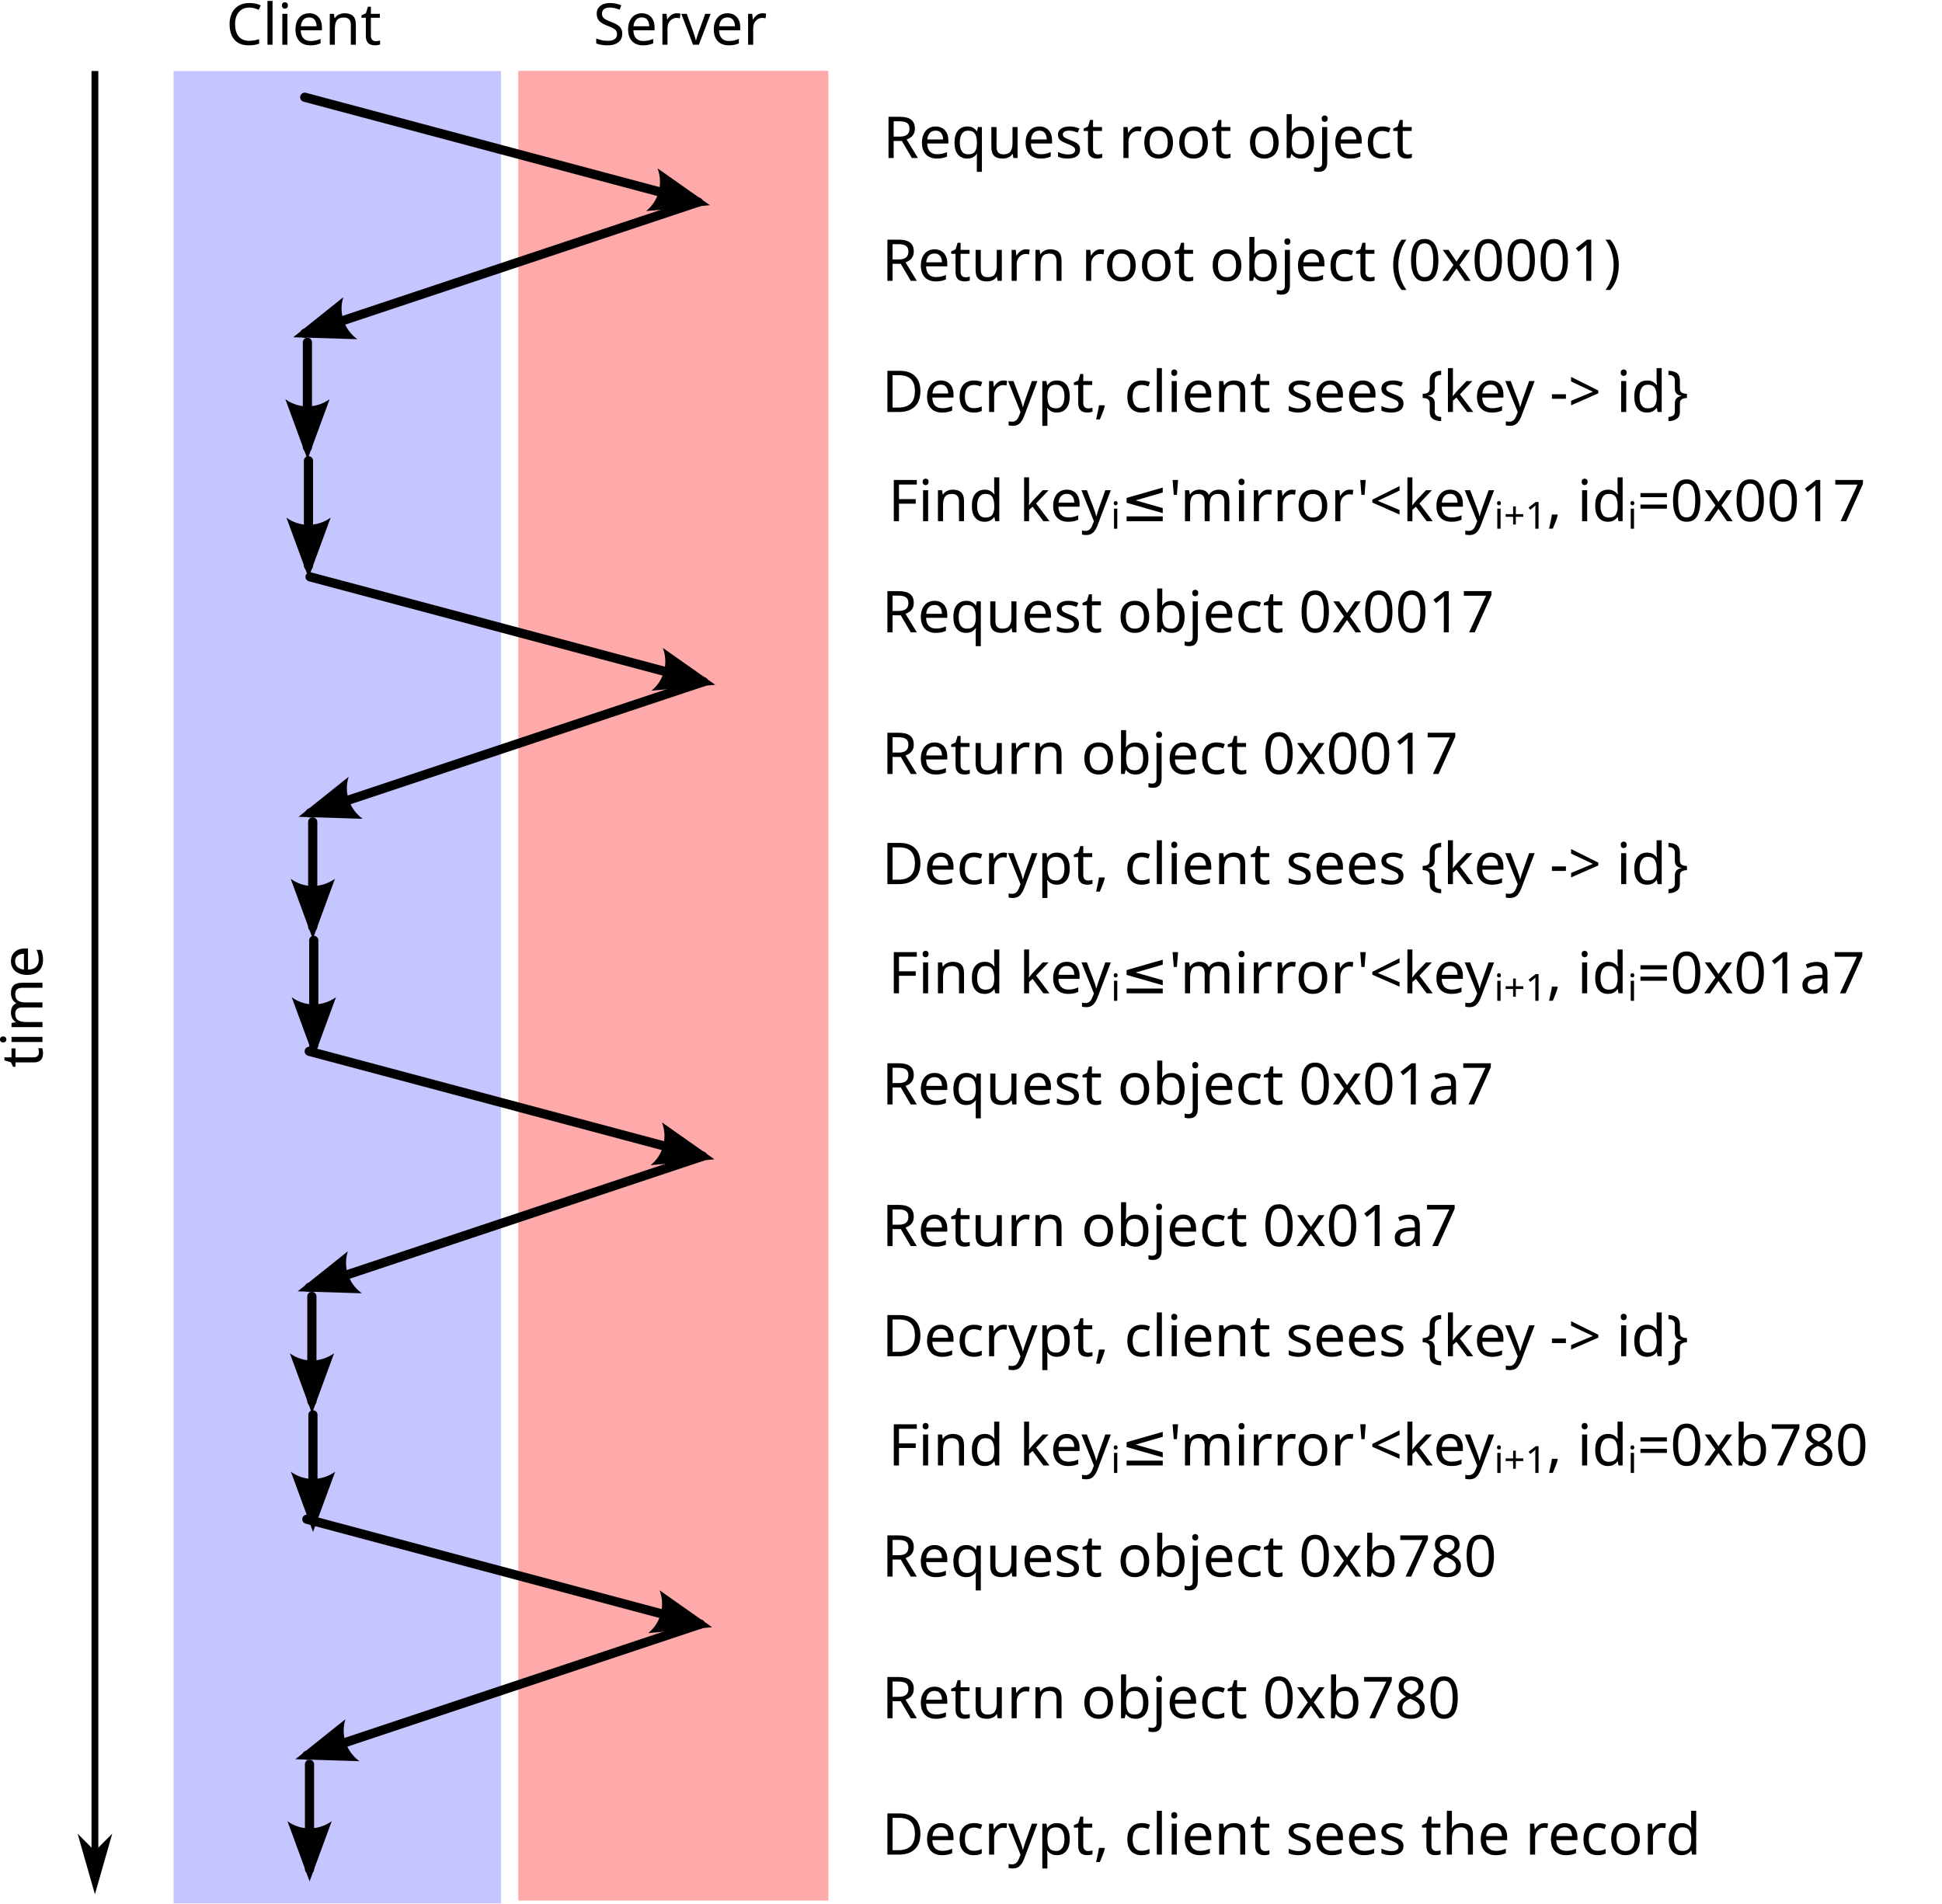
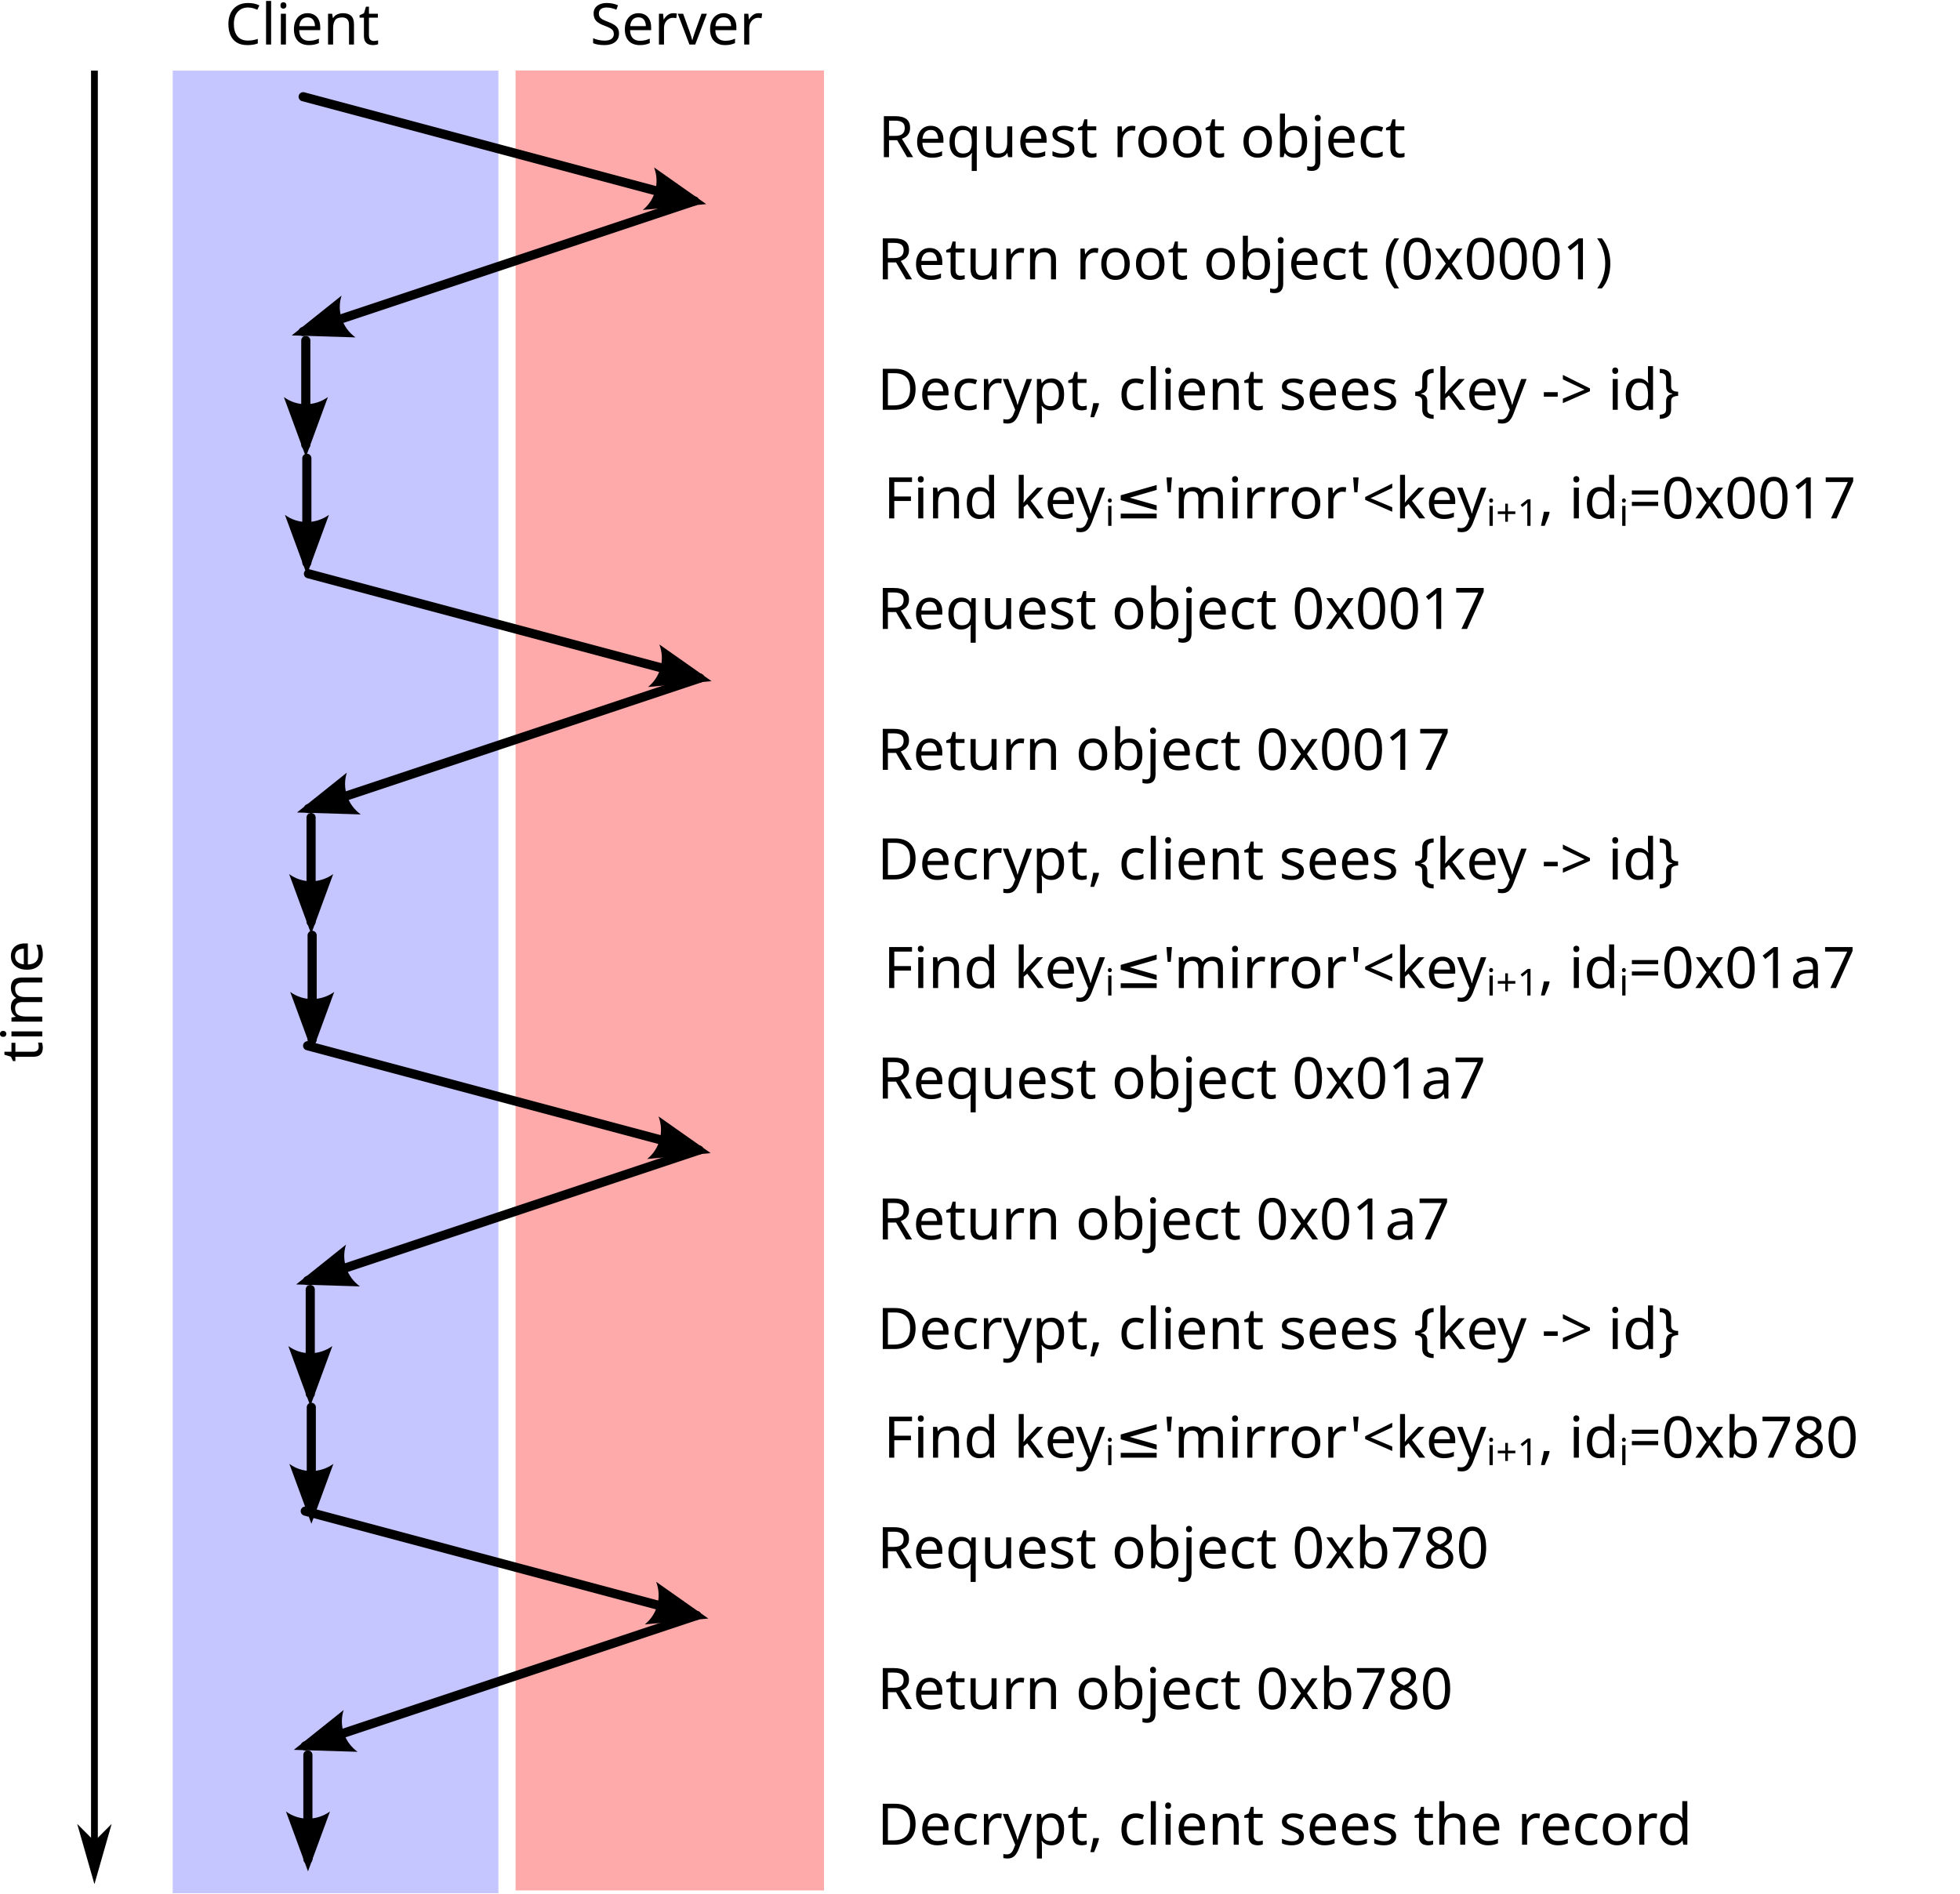
- <svg xmlns="http://www.w3.org/2000/svg" width="740.409" height="725.656" id="svg2" version="1.1">
+ <svg xmlns="http://www.w3.org/2000/svg" width="751.194" height="725.656" id="svg2" version="1.1">
  <defs id="defs4">
    <marker orient="auto" refY="0" refX="0" id="DotM" style="overflow:visible">
      <path id="path3854" d="m -2.5,-1 c 0,2.76 -2.24,5 -5,5 -2.76,0 -5,-2.24 -5,-5 0,-2.76 2.24,-5 5,-5 2.76,0 5,2.24 5,5 z" style="fill-rule:evenodd;stroke:#000000;stroke-width:1pt" transform="matrix(0.4,0,0,0.4,2.96,0.4)" />
    </marker>
    <marker orient="auto" refY="0" refX="0" id="Arrow2Mend" style="overflow:visible">
      <path id="path3817" style="fill-rule:evenodd;stroke-width:0.625;stroke-linejoin:round" d="M 8.719,4.034 -2.207,0.016 8.719,-4.002 c -1.745,2.372 -1.735,5.617 -6e-7,8.035 z" transform="scale(-0.6,-0.6)" />
    </marker>
    <marker orient="auto" refY="0" refX="0" id="Arrow1Mend" style="overflow:visible">
-       <path id="path3799" d="M 0,0 5,-5 -12.5,0 5,5 0,0 z" style="fill-rule:evenodd;stroke:#000000;stroke-width:1pt" transform="matrix(-0.4,0,0,-0.4,-4,0)" />
+       <path id="path3799" d="M 0,0 5,-5 -12.5,0 5,5 0,0 Z" style="fill-rule:evenodd;stroke:#000000;stroke-width:1pt" transform="matrix(-0.4,0,0,-0.4,-4,0)" />
    </marker>
    <marker orient="auto" refY="0" refX="0" id="Arrow2Mend-9" style="overflow:visible">
      <path id="path3817-5" style="fill-rule:evenodd;stroke-width:0.625;stroke-linejoin:round" d="M 8.719,4.034 -2.207,0.016 8.719,-4.002 c -1.745,2.372 -1.735,5.617 -6e-7,8.035 z" transform="scale(-0.6,-0.6)" />
    </marker>
    <marker orient="auto" refY="0" refX="0" id="Arrow2Mend-7" style="overflow:visible">
      <path id="path3817-6" style="fill-rule:evenodd;stroke-width:0.625;stroke-linejoin:round" d="M 8.719,4.034 -2.207,0.016 8.719,-4.002 c -1.745,2.372 -1.735,5.617 -6e-7,8.035 z" transform="scale(-0.6,-0.6)" />
    </marker>
    <marker orient="auto" refY="0" refX="0" id="marker5783" style="overflow:visible">
      <path id="path5785" style="fill-rule:evenodd;stroke-width:0.625;stroke-linejoin:round" d="M 8.719,4.034 -2.207,0.016 8.719,-4.002 c -1.745,2.372 -1.735,5.617 -6e-7,8.035 z" transform="scale(-0.6,-0.6)" />
    </marker>
    <marker orient="auto" refY="0" refX="0" id="Arrow2Mend-8" style="overflow:visible">
      <path id="path3817-1" style="fill-rule:evenodd;stroke-width:0.625;stroke-linejoin:round" d="M 8.719,4.034 -2.207,0.016 8.719,-4.002 c -1.745,2.372 -1.735,5.617 -6e-7,8.035 z" transform="scale(-0.6,-0.6)" />
    </marker>
    <marker orient="auto" refY="0" refX="0" id="marker5818" style="overflow:visible">
      <path id="path5820" style="fill-rule:evenodd;stroke-width:0.625;stroke-linejoin:round" d="M 8.719,4.034 -2.207,0.016 8.719,-4.002 c -1.745,2.372 -1.735,5.617 -6e-7,8.035 z" transform="scale(-0.6,-0.6)" />
    </marker>
    <marker orient="auto" refY="0" refX="0" id="Arrow2Mend-91" style="overflow:visible">
      <path id="path3817-7" style="fill-rule:evenodd;stroke-width:0.625;stroke-linejoin:round" d="M 8.719,4.034 -2.207,0.016 8.719,-4.002 c -1.745,2.372 -1.735,5.617 -6e-7,8.035 z" transform="scale(-0.6,-0.6)" />
    </marker>
    <marker orient="auto" refY="0" refX="0" id="marker5855" style="overflow:visible">
      <path id="path5857" style="fill-rule:evenodd;stroke-width:0.625;stroke-linejoin:round" d="M 8.719,4.034 -2.207,0.016 8.719,-4.002 c -1.745,2.372 -1.735,5.617 -6e-7,8.035 z" transform="scale(-0.6,-0.6)" />
    </marker>
    <marker orient="auto" refY="0" refX="0" id="marker5859" style="overflow:visible">
      <path id="path5861" style="fill-rule:evenodd;stroke-width:0.625;stroke-linejoin:round" d="M 8.719,4.034 -2.207,0.016 8.719,-4.002 c -1.745,2.372 -1.735,5.617 -6e-7,8.035 z" transform="scale(-0.6,-0.6)" />
    </marker>
    <marker orient="auto" refY="0" refX="0" id="marker5863" style="overflow:visible">
      <path id="path5865" style="fill-rule:evenodd;stroke-width:0.625;stroke-linejoin:round" d="M 8.719,4.034 -2.207,0.016 8.719,-4.002 c -1.745,2.372 -1.735,5.617 -6e-7,8.035 z" transform="scale(-0.6,-0.6)" />
    </marker>
    <marker orient="auto" refY="0" refX="0" id="Arrow2Mend-1" style="overflow:visible">
      <path id="path3817-4" style="fill-rule:evenodd;stroke-width:0.625;stroke-linejoin:round" d="M 8.719,4.034 -2.207,0.016 8.719,-4.002 c -1.745,2.372 -1.735,5.617 -6e-7,8.035 z" transform="scale(-0.6,-0.6)" />
    </marker>
    <marker orient="auto" refY="0" refX="0" id="marker5855-4" style="overflow:visible">
      <path id="path5857-7" style="fill-rule:evenodd;stroke-width:0.625;stroke-linejoin:round" d="M 8.719,4.034 -2.207,0.016 8.719,-4.002 c -1.745,2.372 -1.735,5.617 -6e-7,8.035 z" transform="scale(-0.6,-0.6)" />
    </marker>
    <marker orient="auto" refY="0" refX="0" id="marker5859-5" style="overflow:visible">
      <path id="path5861-6" style="fill-rule:evenodd;stroke-width:0.625;stroke-linejoin:round" d="M 8.719,4.034 -2.207,0.016 8.719,-4.002 c -1.745,2.372 -1.735,5.617 -6e-7,8.035 z" transform="scale(-0.6,-0.6)" />
    </marker>
    <marker orient="auto" refY="0" refX="0" id="marker5863-9" style="overflow:visible">
      <path id="path5865-4" style="fill-rule:evenodd;stroke-width:0.625;stroke-linejoin:round" d="M 8.719,4.034 -2.207,0.016 8.719,-4.002 c -1.745,2.372 -1.735,5.617 -6e-7,8.035 z" transform="scale(-0.6,-0.6)" />
    </marker>
    <marker orient="auto" refY="0" refX="0" id="Arrow2Mend-5" style="overflow:visible">
      <path id="path3817-0" style="fill-rule:evenodd;stroke-width:0.625;stroke-linejoin:round" d="M 8.719,4.034 -2.207,0.016 8.719,-4.002 c -1.745,2.372 -1.735,5.617 -6e-7,8.035 z" transform="scale(-0.6,-0.6)" />
    </marker>
    <marker orient="auto" refY="0" refX="0" id="marker5941" style="overflow:visible">
      <path id="path5943" style="fill-rule:evenodd;stroke-width:0.625;stroke-linejoin:round" d="M 8.719,4.034 -2.207,0.016 8.719,-4.002 c -1.745,2.372 -1.735,5.617 -6e-7,8.035 z" transform="scale(-0.6,-0.6)" />
    </marker>
    <marker orient="auto" refY="0" refX="0" id="marker5945" style="overflow:visible">
      <path id="path5947" style="fill-rule:evenodd;stroke-width:0.625;stroke-linejoin:round" d="M 8.719,4.034 -2.207,0.016 8.719,-4.002 c -1.745,2.372 -1.735,5.617 -6e-7,8.035 z" transform="scale(-0.6,-0.6)" />
    </marker>
    <marker orient="auto" refY="0" refX="0" id="marker5949" style="overflow:visible">
      <path id="path5951" style="fill-rule:evenodd;stroke-width:0.625;stroke-linejoin:round" d="M 8.719,4.034 -2.207,0.016 8.719,-4.002 c -1.745,2.372 -1.735,5.617 -6e-7,8.035 z" transform="scale(-0.6,-0.6)" />
    </marker>
  </defs>
  <g id="layer1" transform="translate(-3.808,-25.29018)">
-     <text xml:space="preserve" style="font-size:22px;font-style:normal;font-weight:normal;line-height:125%;letter-spacing:0px;word-spacing:0px;fill:#000000;fill-opacity:1;stroke:none;font-family:Sans" x="90" y="42.362" id="text3008">
+     <text xml:space="preserve" style="font-style:normal;font-weight:normal;font-size:22px;line-height:125%;font-family:Sans;letter-spacing:0px;word-spacing:0px;fill:#000000;fill-opacity:1;stroke:none" x="90" y="42.362" id="text3008">
      <tspan id="tspan3010" x="90" y="42.362" style="font-style:normal;font-variant:normal;font-weight:normal;font-stretch:normal;font-family:Ubuntu;-inkscape-font-specification:Ubuntu">Client</tspan>
    </text>
-     <text xml:space="preserve" style="font-size:22px;font-style:normal;font-weight:normal;line-height:125%;letter-spacing:0px;word-spacing:0px;fill:#000000;fill-opacity:1;stroke:none;font-family:Sans" x="230" y="42.362" id="text3012">
+     <text xml:space="preserve" style="font-style:normal;font-weight:normal;font-size:22px;line-height:125%;font-family:Sans;letter-spacing:0px;word-spacing:0px;fill:#000000;fill-opacity:1;stroke:none" x="230" y="42.362" id="text3012">
      <tspan id="tspan3014" x="230" y="42.362" style="font-style:normal;font-variant:normal;font-weight:normal;font-stretch:normal;font-family:Ubuntu;-inkscape-font-specification:Ubuntu">Server</tspan>
    </text>
-     <path style="fill:#000000;stroke:#000000;stroke-width:2.6;stroke-linecap:butt;stroke-linejoin:miter;stroke-miterlimit:4;stroke-opacity:1;stroke-dasharray:none;marker-end:url(#Arrow1Mend)" d="M 40,52.362 40,742.362" id="path3016" />
-     <text xml:space="preserve" style="font-size:22px;font-style:normal;font-weight:normal;line-height:125%;letter-spacing:0px;word-spacing:0px;fill:#000000;fill-opacity:1;stroke:none;font-family:Sans" x="-432.362" y="20" id="text4230" transform="matrix(0,-1,1,0,0,0)">
+     <path style="fill:#000000;stroke:#000000;stroke-width:2.6;stroke-linecap:butt;stroke-linejoin:miter;stroke-miterlimit:4;stroke-dasharray:none;stroke-opacity:1;marker-end:url(#Arrow1Mend)" d="M 40,52.362 40,742.362" id="path3016" />
+     <text xml:space="preserve" style="font-style:normal;font-weight:normal;font-size:22px;line-height:125%;font-family:Sans;letter-spacing:0px;word-spacing:0px;fill:#000000;fill-opacity:1;stroke:none" x="-432.362" y="20" id="text4230" transform="matrix(0,-1,1,0,0,0)">
      <tspan id="tspan4232" x="-432.362" y="20" style="font-style:normal;font-variant:normal;font-weight:normal;font-stretch:normal;font-family:Ubuntu;-inkscape-font-specification:Ubuntu">time</tspan>
    </text>
    <rect style="fill:#c5c5ff;fill-opacity:1;stroke:none" id="rect5988" width="124.821" height="698.584" x="70" y="52.362" ry="0" />
    <rect style="fill:#ffaaaa;fill-opacity:1;stroke:none" id="rect5988-9" width="118.214" height="697.574" x="201.405" y="52.301" />
-     <path style="fill:none;stroke:#000000;stroke-width:3.5;stroke-linecap:round;stroke-linejoin:miter;stroke-miterlimit:4;stroke-opacity:1;stroke-dasharray:none;marker-start:none;marker-end:url(#Arrow2Mend)" d="M 120,62.362 270,102.362" id="path4238" />
-     <path style="fill:none;stroke:#000000;stroke-width:3.5;stroke-linecap:round;stroke-linejoin:miter;stroke-miterlimit:4;stroke-opacity:1;stroke-dasharray:none;marker-start:none;marker-end:url(#Arrow2Mend)" d="m 270,102.362 -150,50" id="path4986" />
-     <path style="fill:none;stroke:#000000;stroke-width:3.5;stroke-linecap:round;stroke-linejoin:miter;stroke-miterlimit:4;stroke-opacity:1;stroke-dasharray:none;marker-end:url(#Arrow2Mend)" d="m 121.01,155.794 0,40" id="path5546" />
-     <path style="fill:none;stroke:#000000;stroke-width:3.5;stroke-linecap:round;stroke-linejoin:miter;stroke-miterlimit:4;stroke-opacity:1;stroke-dasharray:none;marker-end:url(#Arrow2Mend)" d="m 121.411,200.946 0,40" id="path5546-1" />
-     <path style="fill:none;stroke:#000000;stroke-width:3.5;stroke-linecap:round;stroke-linejoin:miter;stroke-miterlimit:4;stroke-opacity:1;stroke-dasharray:none;marker-start:none;marker-end:url(#Arrow2Mend)" d="m 122.025,245.205 150,40" id="path4238-5" />
-     <path style="fill:none;stroke:#000000;stroke-width:3.5;stroke-linecap:round;stroke-linejoin:miter;stroke-miterlimit:4;stroke-opacity:1;stroke-dasharray:none;marker-start:none;marker-end:url(#Arrow2Mend)" d="m 272.025,285.205 -150,50" id="path4986-5" />
-     <path style="fill:none;stroke:#000000;stroke-width:3.5;stroke-linecap:round;stroke-linejoin:miter;stroke-miterlimit:4;stroke-opacity:1;stroke-dasharray:none;marker-end:url(#Arrow2Mend)" d="m 123.036,338.636 0,40" id="path5546-2" />
-     <path style="fill:none;stroke:#000000;stroke-width:3.5;stroke-linecap:round;stroke-linejoin:miter;stroke-miterlimit:4;stroke-opacity:1;stroke-dasharray:none;marker-end:url(#Arrow2Mend)" d="m 123.437,383.789 0,40" id="path5546-1-6" />
-     <path style="fill:none;stroke:#000000;stroke-width:3.5;stroke-linecap:round;stroke-linejoin:miter;stroke-miterlimit:4;stroke-opacity:1;stroke-dasharray:none;marker-start:none;marker-end:url(#Arrow2Mend)" d="m 121.706,426.108 150,40" id="path4238-1" />
-     <path style="fill:none;stroke:#000000;stroke-width:3.5;stroke-linecap:round;stroke-linejoin:miter;stroke-miterlimit:4;stroke-opacity:1;stroke-dasharray:none;marker-start:none;marker-end:url(#Arrow2Mend)" d="m 271.706,466.108 -150,50" id="path4986-53" />
-     <path style="fill:none;stroke:#000000;stroke-width:3.5;stroke-linecap:round;stroke-linejoin:miter;stroke-miterlimit:4;stroke-opacity:1;stroke-dasharray:none;marker-end:url(#Arrow2Mend)" d="m 122.716,519.54 0,40" id="path5546-5" />
-     <path style="fill:none;stroke:#000000;stroke-width:3.5;stroke-linecap:round;stroke-linejoin:miter;stroke-miterlimit:4;stroke-opacity:1;stroke-dasharray:none;marker-end:url(#Arrow2Mend)" d="m 123.117,564.692 0,40" id="path5546-1-3" />
-     <path style="fill:none;stroke:#000000;stroke-width:3.5;stroke-linecap:round;stroke-linejoin:miter;stroke-miterlimit:4;stroke-opacity:1;stroke-dasharray:none;marker-start:none;marker-end:url(#Arrow2Mend)" d="m 120.802,604.494 150,40" id="path4238-1-4" />
-     <path style="fill:none;stroke:#000000;stroke-width:3.5;stroke-linecap:round;stroke-linejoin:miter;stroke-miterlimit:4;stroke-opacity:1;stroke-dasharray:none;marker-start:none;marker-end:url(#Arrow2Mend)" d="m 270.802,644.494 -150,50" id="path4986-53-2" />
-     <path style="fill:none;stroke:#000000;stroke-width:3.5;stroke-linecap:round;stroke-linejoin:miter;stroke-miterlimit:4;stroke-opacity:1;stroke-dasharray:none;marker-end:url(#Arrow2Mend)" d="m 121.812,697.926 0,40" id="path5546-5-9" />
-     <text xml:space="preserve" style="font-size:22px;font-style:normal;font-weight:normal;line-height:125%;letter-spacing:0px;word-spacing:0px;fill:#000000;fill-opacity:1;stroke:none;font-family:Sans" x="340.421" y="85.524" id="text6008">
+     <path style="fill:none;stroke:#000000;stroke-width:3.5;stroke-linecap:round;stroke-linejoin:miter;stroke-miterlimit:4;stroke-dasharray:none;stroke-opacity:1;marker-start:none;marker-end:url(#Arrow2Mend)" d="M 120,62.362 270,102.362" id="path4238" />
+     <path style="fill:none;stroke:#000000;stroke-width:3.5;stroke-linecap:round;stroke-linejoin:miter;stroke-miterlimit:4;stroke-dasharray:none;stroke-opacity:1;marker-start:none;marker-end:url(#Arrow2Mend)" d="m 270,102.362 -150,50" id="path4986" />
+     <path style="fill:none;stroke:#000000;stroke-width:3.5;stroke-linecap:round;stroke-linejoin:miter;stroke-miterlimit:4;stroke-dasharray:none;stroke-opacity:1;marker-end:url(#Arrow2Mend)" d="m 121.01,155.794 0,40" id="path5546" />
+     <path style="fill:none;stroke:#000000;stroke-width:3.5;stroke-linecap:round;stroke-linejoin:miter;stroke-miterlimit:4;stroke-dasharray:none;stroke-opacity:1;marker-end:url(#Arrow2Mend)" d="m 121.411,200.946 0,40" id="path5546-1" />
+     <path style="fill:none;stroke:#000000;stroke-width:3.5;stroke-linecap:round;stroke-linejoin:miter;stroke-miterlimit:4;stroke-dasharray:none;stroke-opacity:1;marker-start:none;marker-end:url(#Arrow2Mend)" d="m 122.025,245.205 150,40" id="path4238-5" />
+     <path style="fill:none;stroke:#000000;stroke-width:3.5;stroke-linecap:round;stroke-linejoin:miter;stroke-miterlimit:4;stroke-dasharray:none;stroke-opacity:1;marker-start:none;marker-end:url(#Arrow2Mend)" d="m 272.025,285.205 -150,50" id="path4986-5" />
+     <path style="fill:none;stroke:#000000;stroke-width:3.5;stroke-linecap:round;stroke-linejoin:miter;stroke-miterlimit:4;stroke-dasharray:none;stroke-opacity:1;marker-end:url(#Arrow2Mend)" d="m 123.036,338.636 0,40" id="path5546-2" />
+     <path style="fill:none;stroke:#000000;stroke-width:3.5;stroke-linecap:round;stroke-linejoin:miter;stroke-miterlimit:4;stroke-dasharray:none;stroke-opacity:1;marker-end:url(#Arrow2Mend)" d="m 123.437,383.789 0,40" id="path5546-1-6" />
+     <path style="fill:none;stroke:#000000;stroke-width:3.5;stroke-linecap:round;stroke-linejoin:miter;stroke-miterlimit:4;stroke-dasharray:none;stroke-opacity:1;marker-start:none;marker-end:url(#Arrow2Mend)" d="m 121.706,426.108 150,40" id="path4238-1" />
+     <path style="fill:none;stroke:#000000;stroke-width:3.5;stroke-linecap:round;stroke-linejoin:miter;stroke-miterlimit:4;stroke-dasharray:none;stroke-opacity:1;marker-start:none;marker-end:url(#Arrow2Mend)" d="m 271.706,466.108 -150,50" id="path4986-53" />
+     <path style="fill:none;stroke:#000000;stroke-width:3.5;stroke-linecap:round;stroke-linejoin:miter;stroke-miterlimit:4;stroke-dasharray:none;stroke-opacity:1;marker-end:url(#Arrow2Mend)" d="m 122.716,519.54 0,40" id="path5546-5" />
+     <path style="fill:none;stroke:#000000;stroke-width:3.5;stroke-linecap:round;stroke-linejoin:miter;stroke-miterlimit:4;stroke-dasharray:none;stroke-opacity:1;marker-end:url(#Arrow2Mend)" d="m 123.117,564.692 0,40" id="path5546-1-3" />
+     <path style="fill:none;stroke:#000000;stroke-width:3.5;stroke-linecap:round;stroke-linejoin:miter;stroke-miterlimit:4;stroke-dasharray:none;stroke-opacity:1;marker-start:none;marker-end:url(#Arrow2Mend)" d="m 120.802,604.494 150,40" id="path4238-1-4" />
+     <path style="fill:none;stroke:#000000;stroke-width:3.5;stroke-linecap:round;stroke-linejoin:miter;stroke-miterlimit:4;stroke-dasharray:none;stroke-opacity:1;marker-start:none;marker-end:url(#Arrow2Mend)" d="m 270.802,644.494 -150,50" id="path4986-53-2" />
+     <path style="fill:none;stroke:#000000;stroke-width:3.5;stroke-linecap:round;stroke-linejoin:miter;stroke-miterlimit:4;stroke-dasharray:none;stroke-opacity:1;marker-end:url(#Arrow2Mend)" d="m 121.812,697.926 0,40" id="path5546-5-9" />
+     <text xml:space="preserve" style="font-style:normal;font-weight:normal;font-size:22px;line-height:125%;font-family:Sans;letter-spacing:0px;word-spacing:0px;fill:#000000;fill-opacity:1;stroke:none" x="340.421" y="85.524" id="text6008">
      <tspan id="tspan6010" x="340.421" y="85.524">Request root object</tspan>
    </text>
-     <text xml:space="preserve" style="font-size:22px;font-style:normal;font-weight:normal;line-height:125%;letter-spacing:0px;word-spacing:0px;fill:#000000;fill-opacity:1;stroke:none;font-family:Sans" x="340" y="132.362" id="text6008-7">
+     <text xml:space="preserve" style="font-style:normal;font-weight:normal;font-size:22px;line-height:125%;font-family:Sans;letter-spacing:0px;word-spacing:0px;fill:#000000;fill-opacity:1;stroke:none" x="340" y="132.362" id="text6008-7">
      <tspan id="tspan6010-2" x="340" y="132.362">Return root object (0x0001)</tspan>
    </text>
-     <text xml:space="preserve" style="font-size:22px;font-style:normal;font-weight:normal;line-height:125%;letter-spacing:0px;word-spacing:0px;fill:#000000;fill-opacity:1;stroke:none;font-family:Sans" x="340" y="182.362" id="text6008-5">
+     <text xml:space="preserve" style="font-style:normal;font-weight:normal;font-size:22px;line-height:125%;font-family:Sans;letter-spacing:0px;word-spacing:0px;fill:#000000;fill-opacity:1;stroke:none" x="340" y="182.362" id="text6008-5">
      <tspan id="tspan6010-8" x="340" y="182.362">Decrypt, client sees {key -&gt; id}</tspan>
    </text>
    <text xml:space="preserve" style="font-style:normal;font-weight:normal;font-size:22px;line-height:125%;font-family:Sans;letter-spacing:0px;word-spacing:0px;fill:#000000;fill-opacity:1;stroke:none" x="342.442" y="223.996" id="text6066">
      <tspan id="tspan6068" x="342.442" y="223.996">Find key<tspan style="font-size:65.001%;baseline-shift:sub" id="tspan6070">i</tspan>≤'mirror'&lt;key<tspan style="font-size:65.001%;baseline-shift:sub" id="tspan6072">i+1</tspan>, id<tspan style="font-size:65.001%;baseline-shift:sub" id="tspan6078">i</tspan>=0x0017</tspan>
    </text>
-     <text xml:space="preserve" style="font-size:22px;font-style:normal;font-weight:normal;line-height:125%;letter-spacing:0px;word-spacing:0px;fill:#000000;fill-opacity:1;stroke:none;font-family:Sans" x="340" y="266.362" id="text6008-3">
+     <text xml:space="preserve" style="font-style:normal;font-weight:normal;font-size:22px;line-height:125%;font-family:Sans;letter-spacing:0px;word-spacing:0px;fill:#000000;fill-opacity:1;stroke:none" x="340" y="266.362" id="text6008-3">
      <tspan id="tspan6010-7" x="340" y="266.362">Request object 0x0017</tspan>
    </text>
-     <text xml:space="preserve" style="font-size:22px;font-style:normal;font-weight:normal;line-height:125%;letter-spacing:0px;word-spacing:0px;fill:#000000;fill-opacity:1;stroke:none;font-family:Sans" x="340" y="320.362" id="text6008-3-7">
+     <text xml:space="preserve" style="font-style:normal;font-weight:normal;font-size:22px;line-height:125%;font-family:Sans;letter-spacing:0px;word-spacing:0px;fill:#000000;fill-opacity:1;stroke:none" x="340" y="320.362" id="text6008-3-7">
      <tspan id="tspan6010-7-8" x="340" y="320.362">Return object 0x0017</tspan>
    </text>
-     <text xml:space="preserve" style="font-size:22px;font-style:normal;font-weight:normal;line-height:125%;letter-spacing:0px;word-spacing:0px;fill:#000000;fill-opacity:1;stroke:none;font-family:Sans" x="340" y="362.362" id="text6008-5-4">
+     <text xml:space="preserve" style="font-style:normal;font-weight:normal;font-size:22px;line-height:125%;font-family:Sans;letter-spacing:0px;word-spacing:0px;fill:#000000;fill-opacity:1;stroke:none" x="340" y="362.362" id="text6008-5-4">
      <tspan id="tspan6010-8-9" x="340" y="362.362">Decrypt, client sees {key -&gt; id}</tspan>
    </text>
    <text xml:space="preserve" style="font-style:normal;font-weight:normal;font-size:22px;line-height:125%;font-family:Sans;letter-spacing:0px;word-spacing:0px;fill:#000000;fill-opacity:1;stroke:none" x="342.442" y="403.996" id="text6066-7">
      <tspan id="tspan6068-7" x="342.442" y="403.996">Find key<tspan style="font-size:65.001%;baseline-shift:sub" id="tspan6070-6">i</tspan>≤'mirror'&lt;key<tspan style="font-size:65.001%;baseline-shift:sub" id="tspan6072-1">i+1</tspan>, id<tspan style="font-size:65.001%;baseline-shift:sub" id="tspan6078-4">i</tspan>=0x01a7</tspan>
    </text>
    <text xml:space="preserve" style="font-style:normal;font-weight:normal;font-size:22px;line-height:125%;font-family:Sans;letter-spacing:0px;word-spacing:0px;fill:#000000;fill-opacity:1;stroke:none" x="340" y="446.362" id="text6008-3-1">
      <tspan id="tspan6010-7-9" x="340" y="446.362">Request object 0x01a7</tspan>
    </text>
    <text xml:space="preserve" style="font-style:normal;font-weight:normal;font-size:22px;line-height:125%;font-family:Sans;letter-spacing:0px;word-spacing:0px;fill:#000000;fill-opacity:1;stroke:none" x="340" y="500.362" id="text6008-3-7-5">
      <tspan id="tspan6010-7-8-7" x="340" y="500.362">Return object 0x01a7</tspan>
    </text>
-     <text xml:space="preserve" style="font-size:22px;font-style:normal;font-weight:normal;line-height:125%;letter-spacing:0px;word-spacing:0px;fill:#000000;fill-opacity:1;stroke:none;font-family:Sans" x="340" y="542.362" id="text6008-5-1">
+     <text xml:space="preserve" style="font-style:normal;font-weight:normal;font-size:22px;line-height:125%;font-family:Sans;letter-spacing:0px;word-spacing:0px;fill:#000000;fill-opacity:1;stroke:none" x="340" y="542.362" id="text6008-5-1">
      <tspan id="tspan6010-8-0" x="340" y="542.362">Decrypt, client sees {key -&gt; id}</tspan>
    </text>
    <text xml:space="preserve" style="font-style:normal;font-weight:normal;font-size:22px;line-height:125%;font-family:Sans;letter-spacing:0px;word-spacing:0px;fill:#000000;fill-opacity:1;stroke:none" x="342.442" y="583.996" id="text6066-1">
      <tspan id="tspan6068-6" x="342.442" y="583.996">Find key<tspan style="font-size:65.001%;baseline-shift:sub" id="tspan6070-5">i</tspan>≤'mirror'&lt;key<tspan style="font-size:65.001%;baseline-shift:sub" id="tspan6072-6">i+1</tspan>, id<tspan style="font-size:65.001%;baseline-shift:sub" id="tspan6078-9">i</tspan>=0xb780</tspan>
    </text>
-     <text xml:space="preserve" style="font-size:22px;font-style:normal;font-weight:normal;line-height:125%;letter-spacing:0px;word-spacing:0px;fill:#000000;fill-opacity:1;stroke:none;font-family:Sans" x="340" y="626.362" id="text6008-3-2">
+     <text xml:space="preserve" style="font-style:normal;font-weight:normal;font-size:22px;line-height:125%;font-family:Sans;letter-spacing:0px;word-spacing:0px;fill:#000000;fill-opacity:1;stroke:none" x="340" y="626.362" id="text6008-3-2">
      <tspan id="tspan6010-7-0" x="340" y="626.362">Request object 0xb780</tspan>
    </text>
-     <text xml:space="preserve" style="font-size:22px;font-style:normal;font-weight:normal;line-height:125%;letter-spacing:0px;word-spacing:0px;fill:#000000;fill-opacity:1;stroke:none;font-family:Sans" x="340" y="680.362" id="text6008-3-7-8">
+     <text xml:space="preserve" style="font-style:normal;font-weight:normal;font-size:22px;line-height:125%;font-family:Sans;letter-spacing:0px;word-spacing:0px;fill:#000000;fill-opacity:1;stroke:none" x="340" y="680.362" id="text6008-3-7-8">
      <tspan id="tspan6010-7-8-3" x="340" y="680.362">Return object 0xb780</tspan>
    </text>
-     <text xml:space="preserve" style="font-size:22px;font-style:normal;font-weight:normal;line-height:125%;letter-spacing:0px;word-spacing:0px;fill:#000000;fill-opacity:1;stroke:none;font-family:Sans" x="340" y="732.362" id="text6008-5-1-0">
+     <text xml:space="preserve" style="font-style:normal;font-weight:normal;font-size:22px;line-height:125%;font-family:Sans;letter-spacing:0px;word-spacing:0px;fill:#000000;fill-opacity:1;stroke:none" x="340" y="732.362" id="text6008-5-1-0">
      <tspan id="tspan6010-8-0-7" x="340" y="732.362">Decrypt, client sees the record</tspan>
    </text>
  </g>
</svg>
